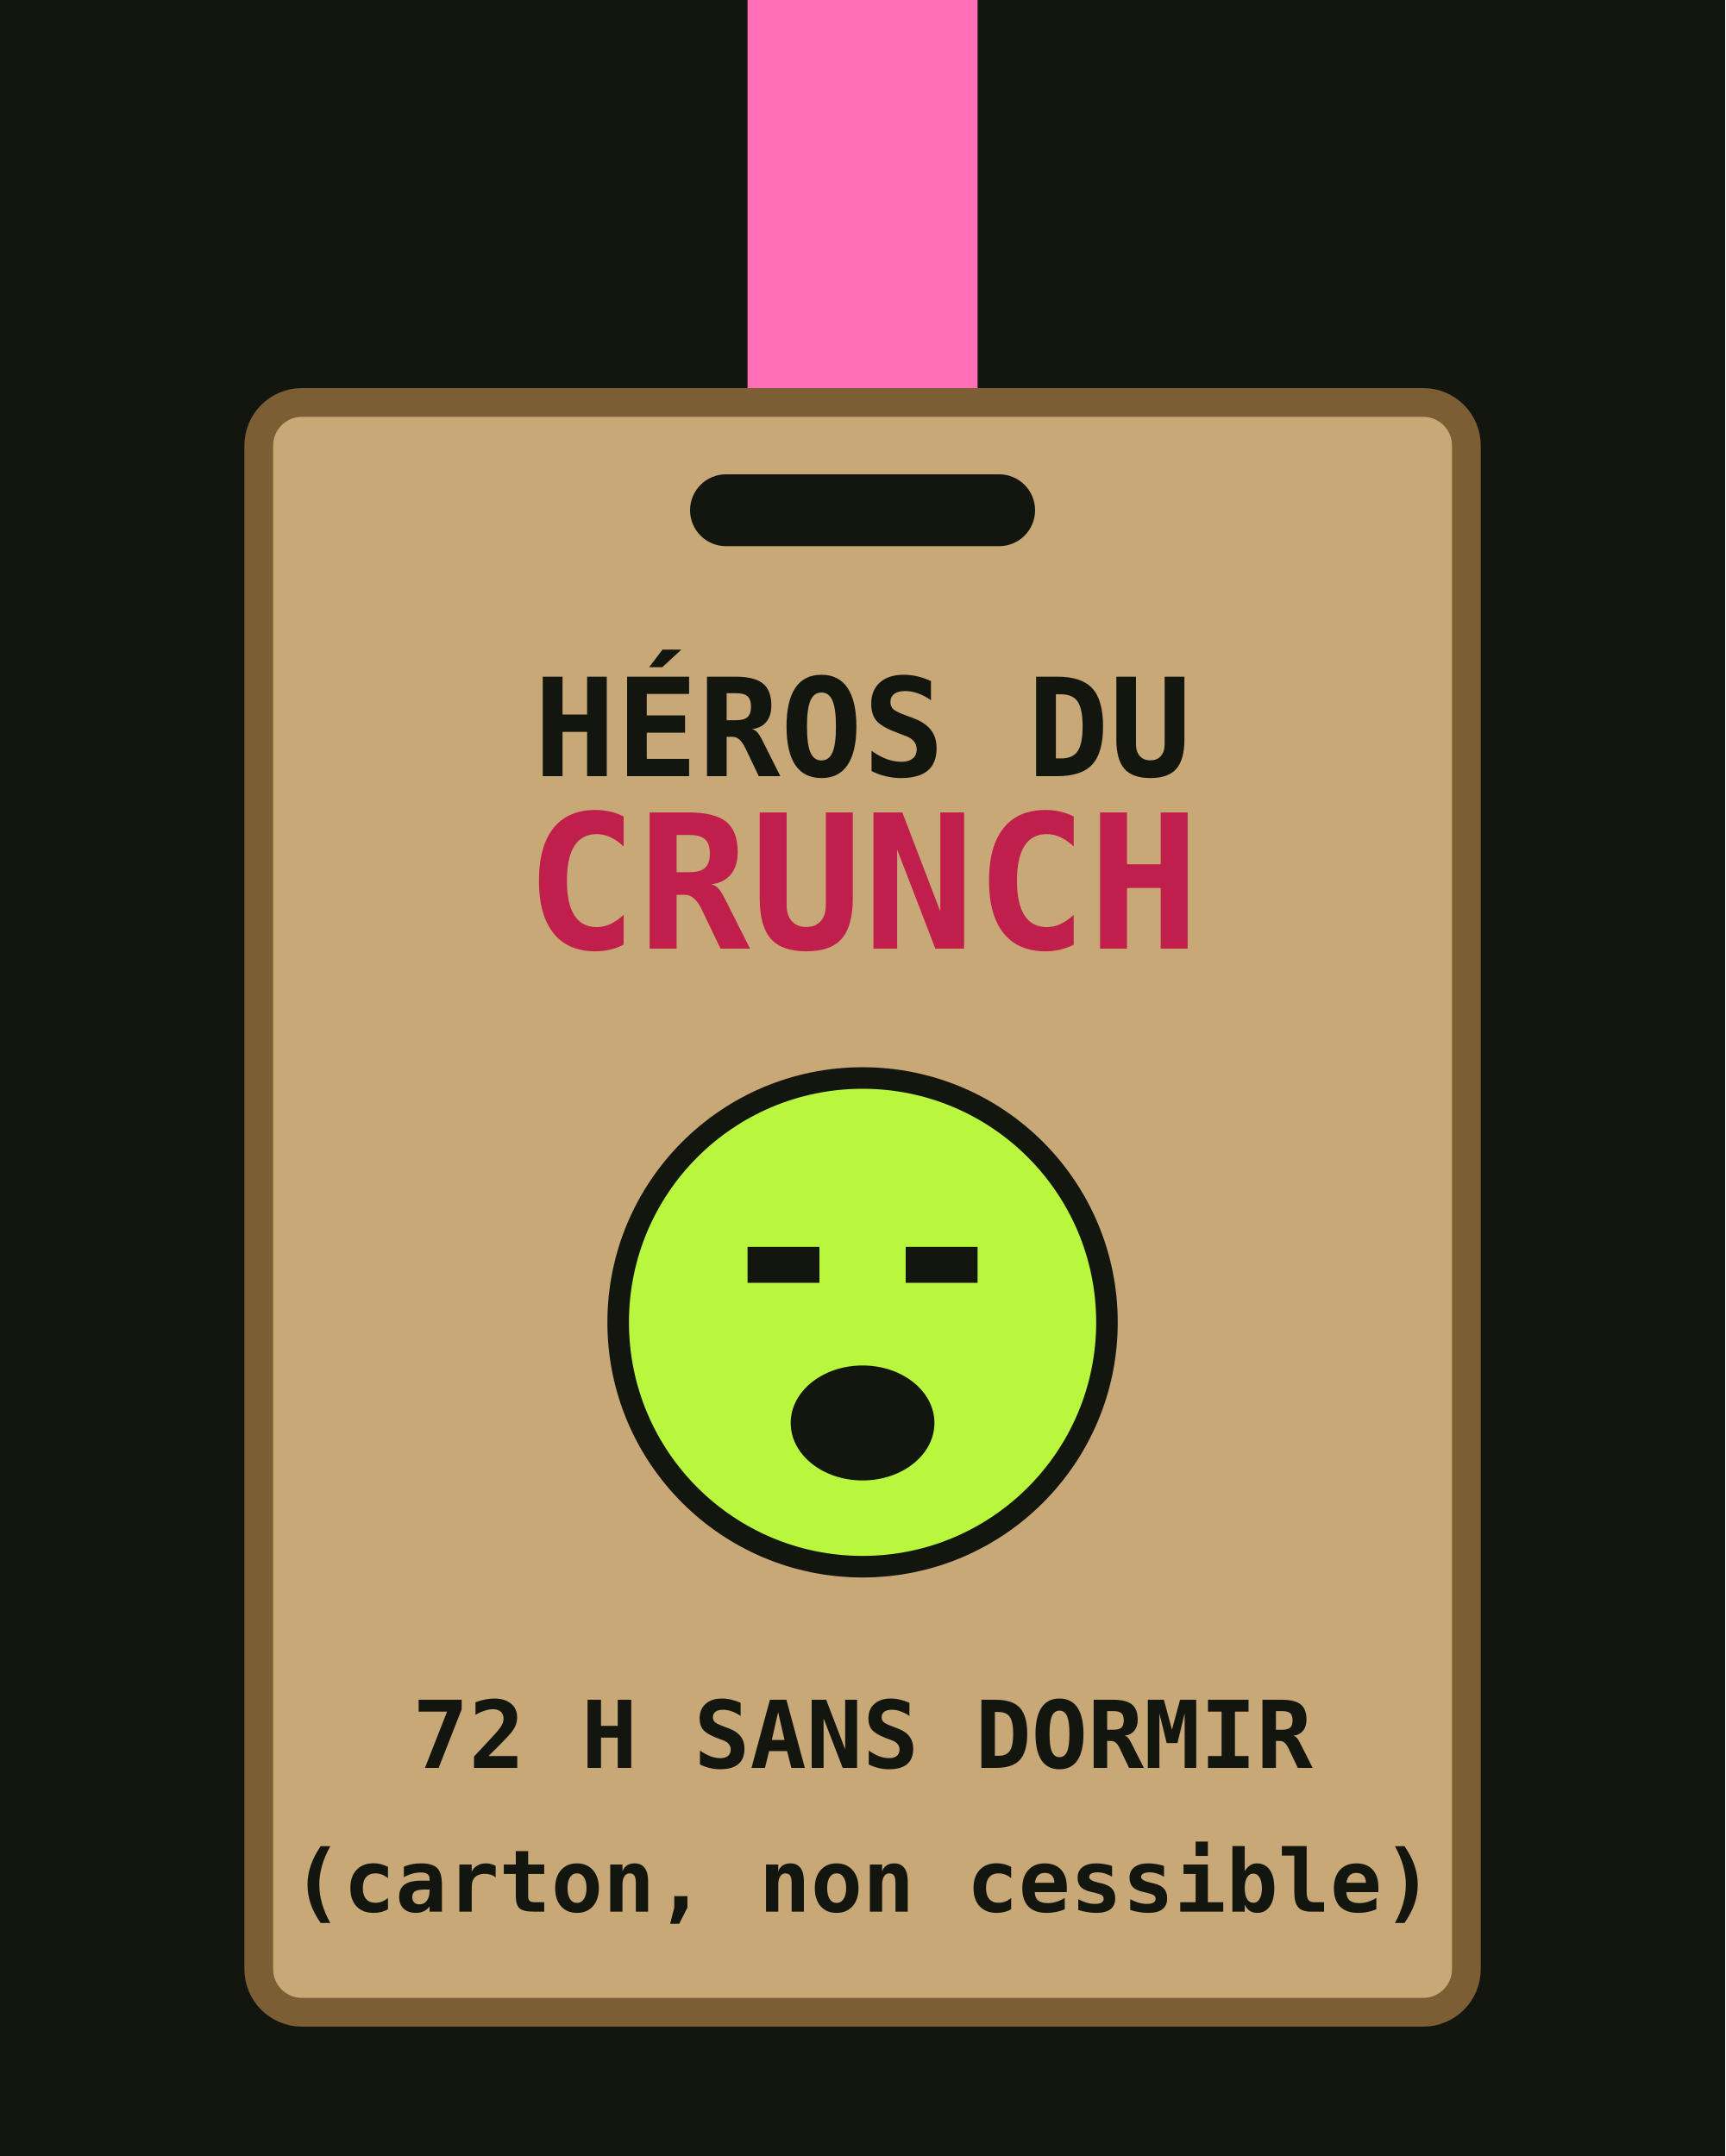
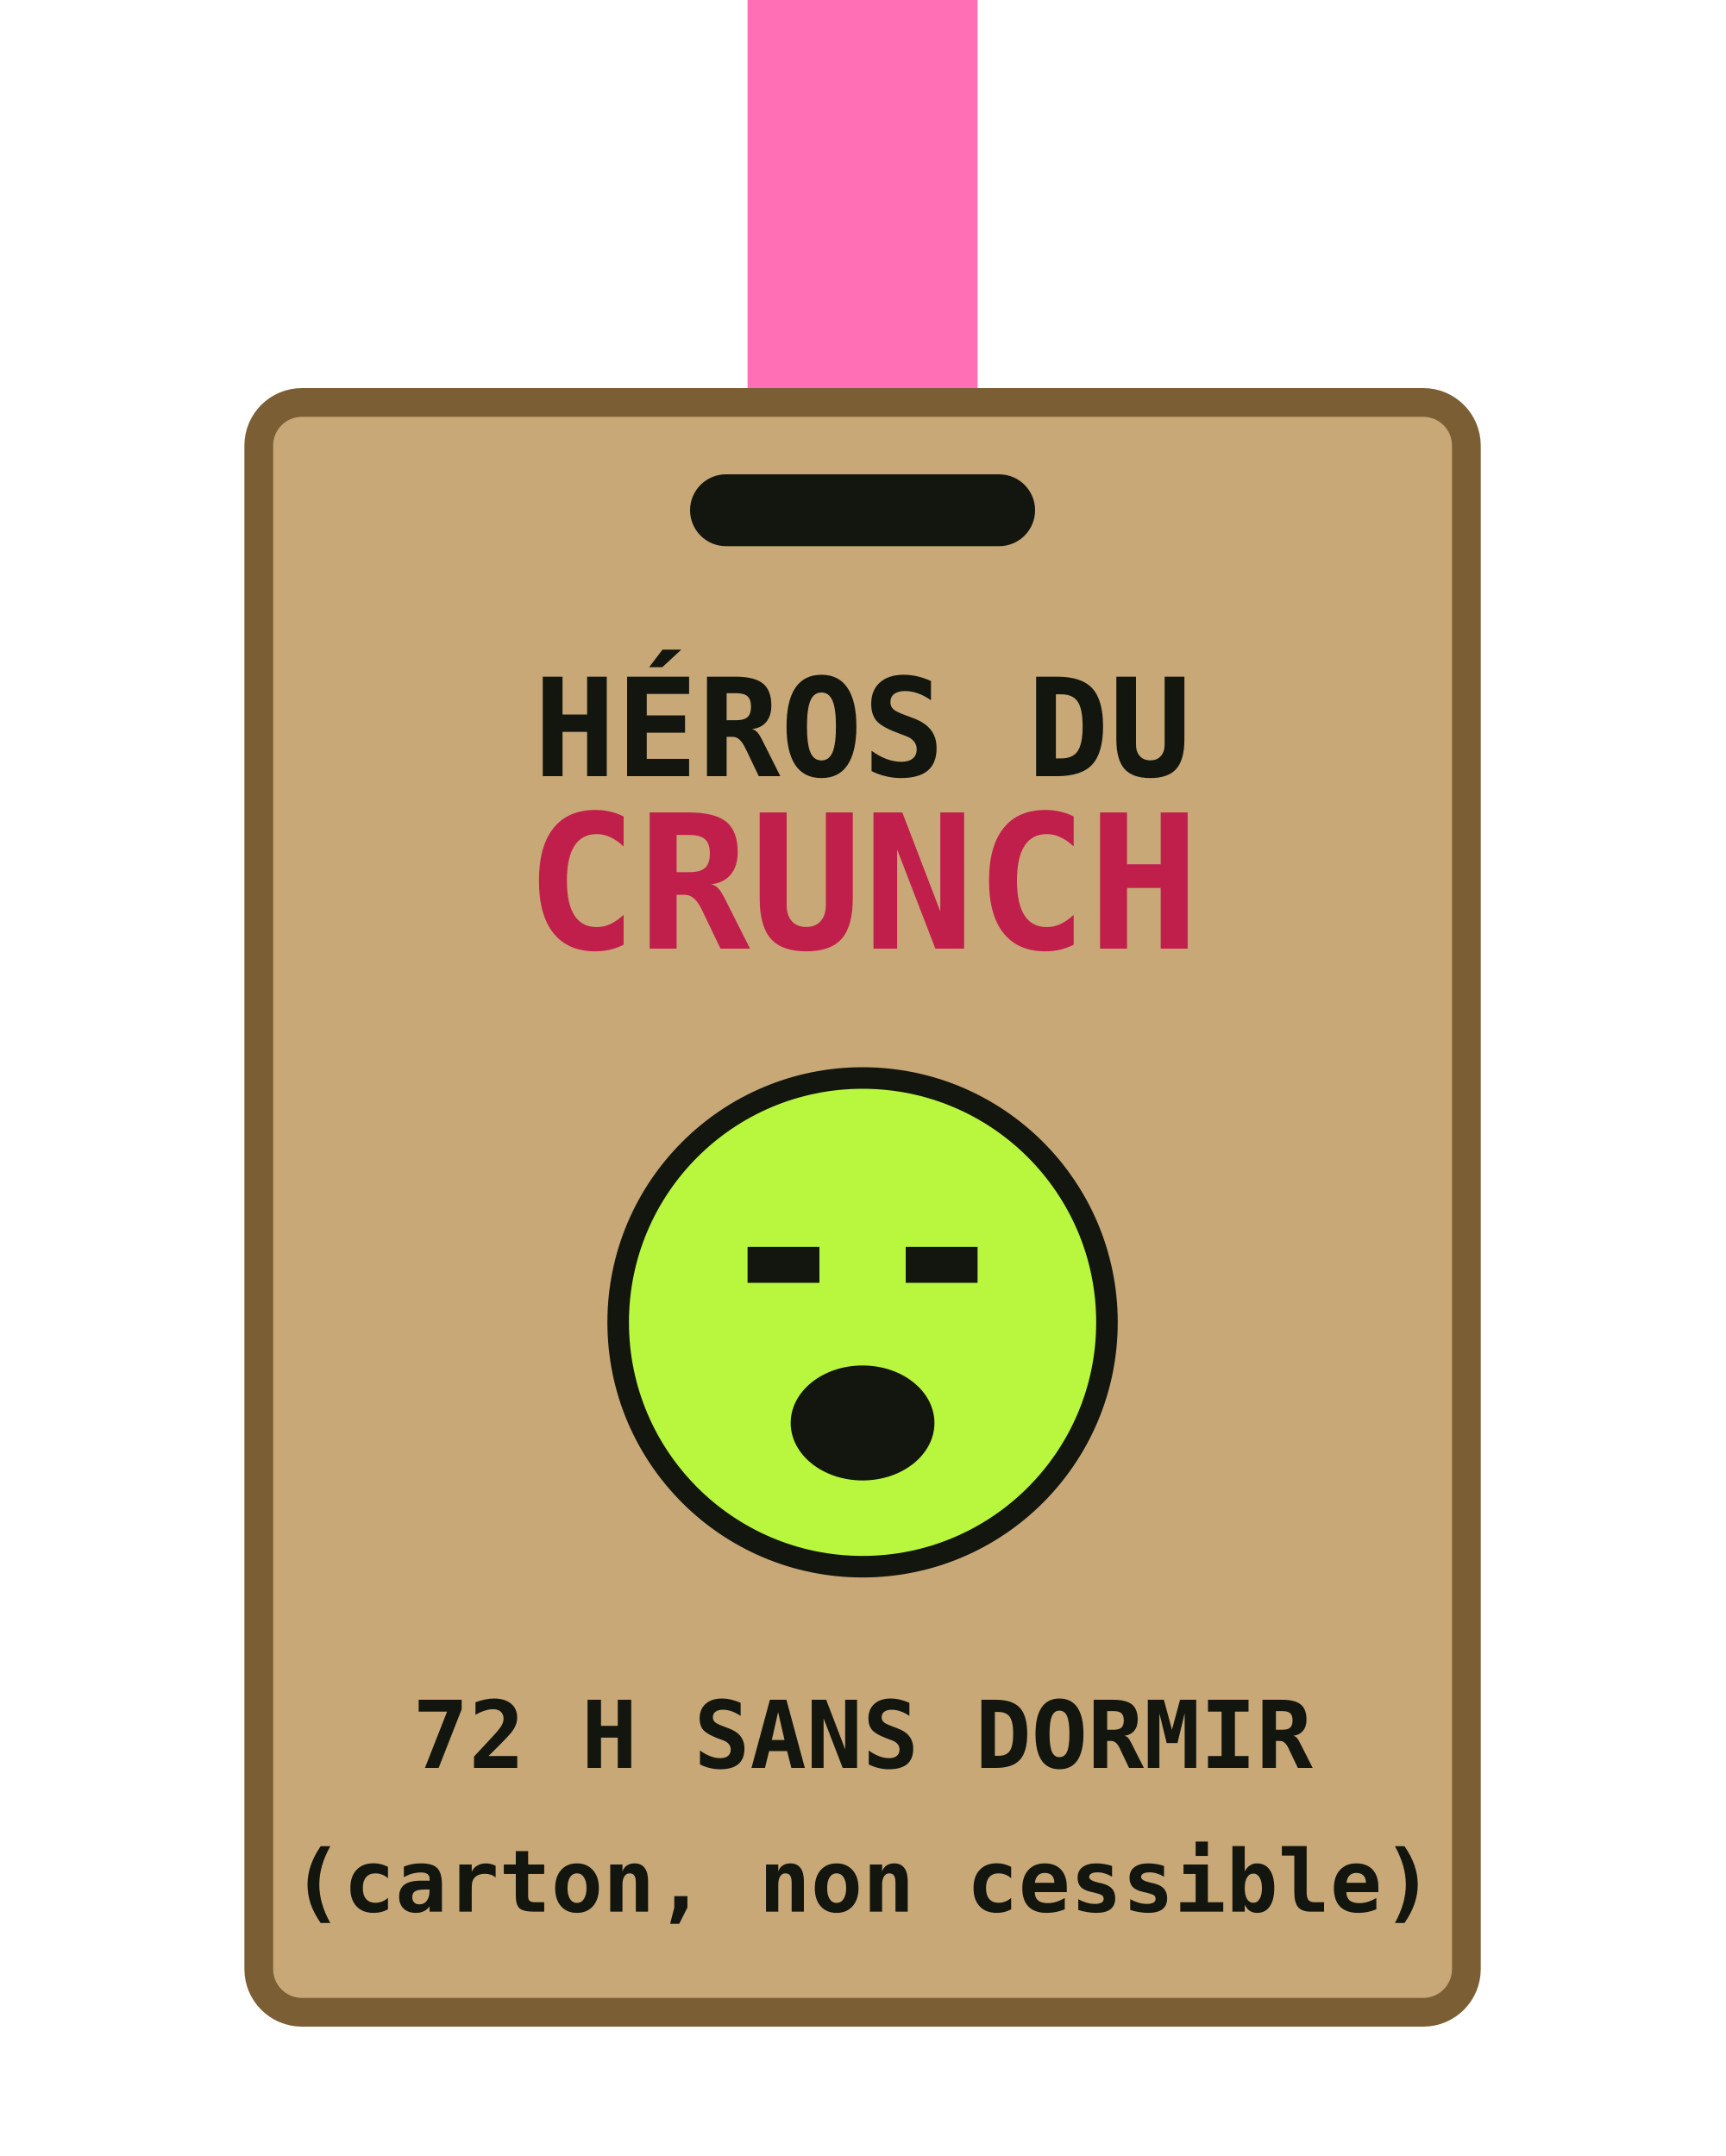
<svg xmlns="http://www.w3.org/2000/svg" viewBox="0 0 240 300" width="240" height="300" font-family="ui-monospace,DejaVu Sans Mono,Menlo,Consolas,monospace" font-weight="700">
-   <rect width="240" height="300" fill="#12160f" />
  <rect x="104" y="0" width="32" height="70" fill="#ff6fb5" />
  <rect x="36" y="56" width="168" height="224" rx="6" fill="#c9a877" stroke="#7b5e33" stroke-width="4" />
  <rect x="96" y="66" width="48" height="10" rx="5" fill="#12160f" />
  <text x="120" y="108" text-anchor="middle" font-size="19" fill="#12160f">HÉROS DU</text>
  <text x="120" y="132" text-anchor="middle" font-size="26" fill="#c01f4c">CRUNCH</text>
  <circle cx="120" cy="184" r="34" fill="#b9f73e" stroke="#12160f" stroke-width="3" />
  <path d="M104 176h10M126 176h10" stroke="#12160f" stroke-width="5" />
  <ellipse cx="120" cy="198" rx="10" ry="8" fill="#12160f" />
  <text x="120" y="246" text-anchor="middle" font-size="13" fill="#12160f">72 H SANS DORMIR</text>
  <text x="120" y="266" text-anchor="middle" font-size="12" fill="#12160f">(carton, non cessible)</text>
</svg>
